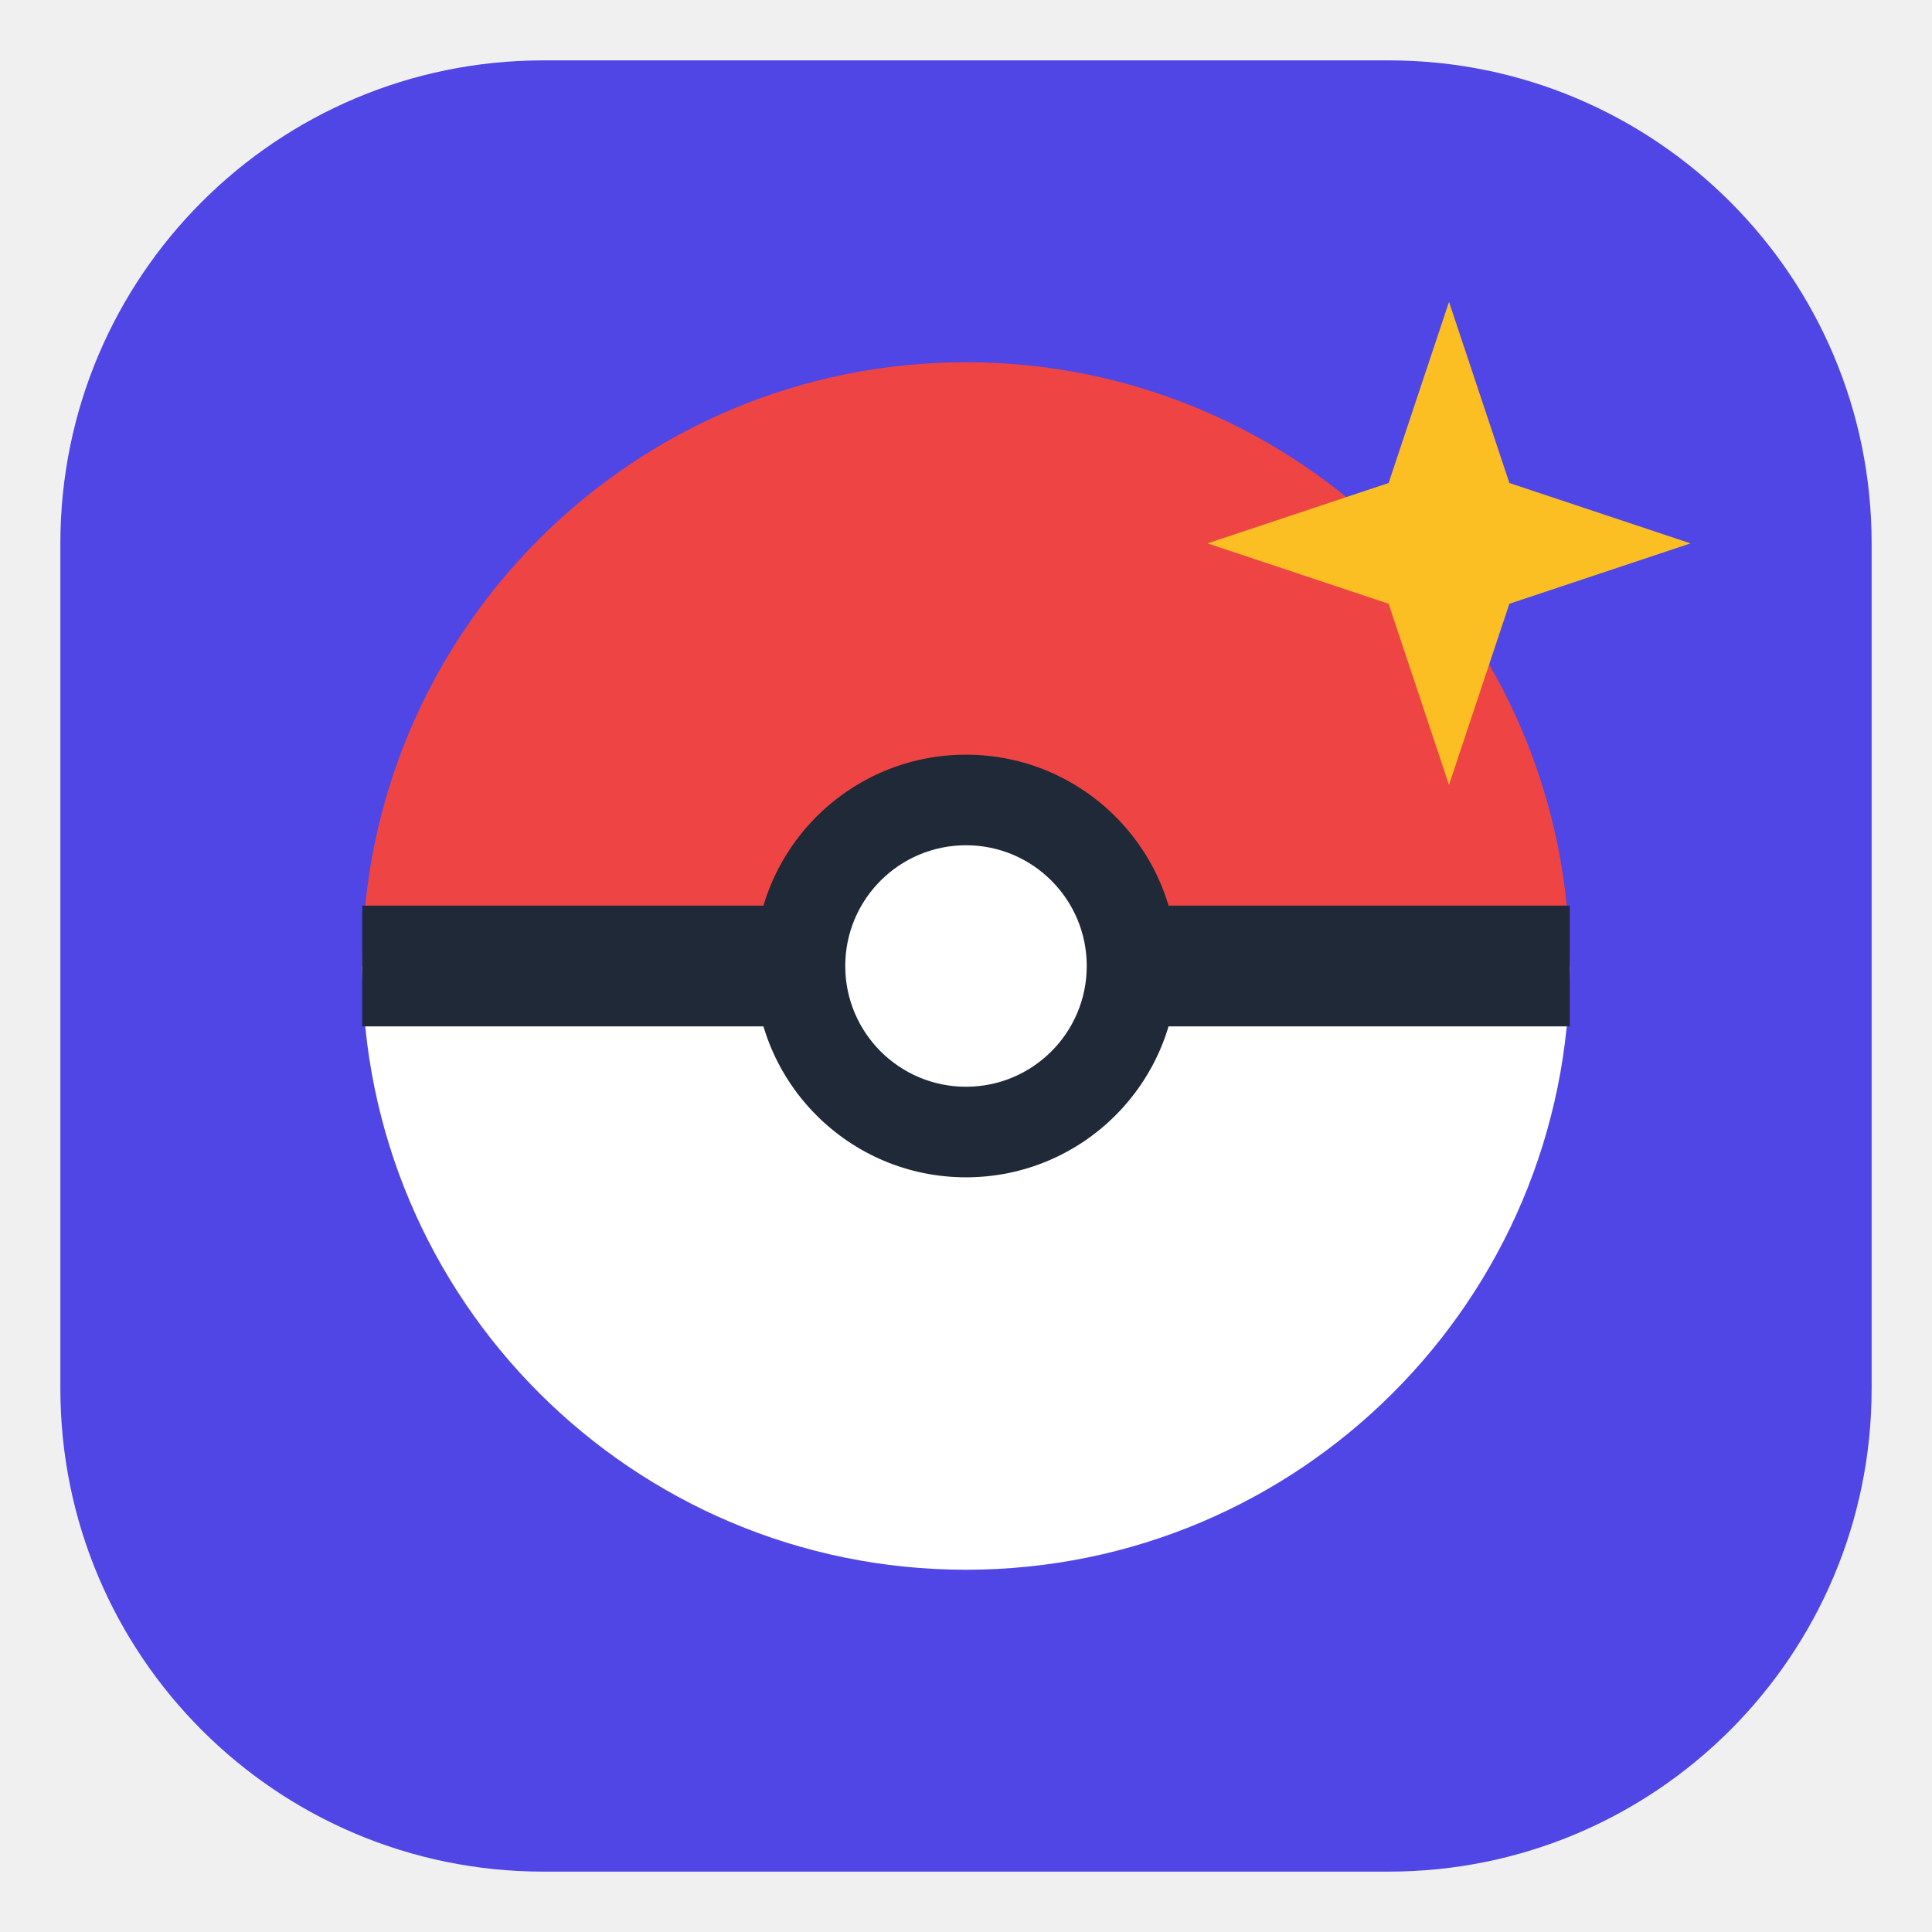
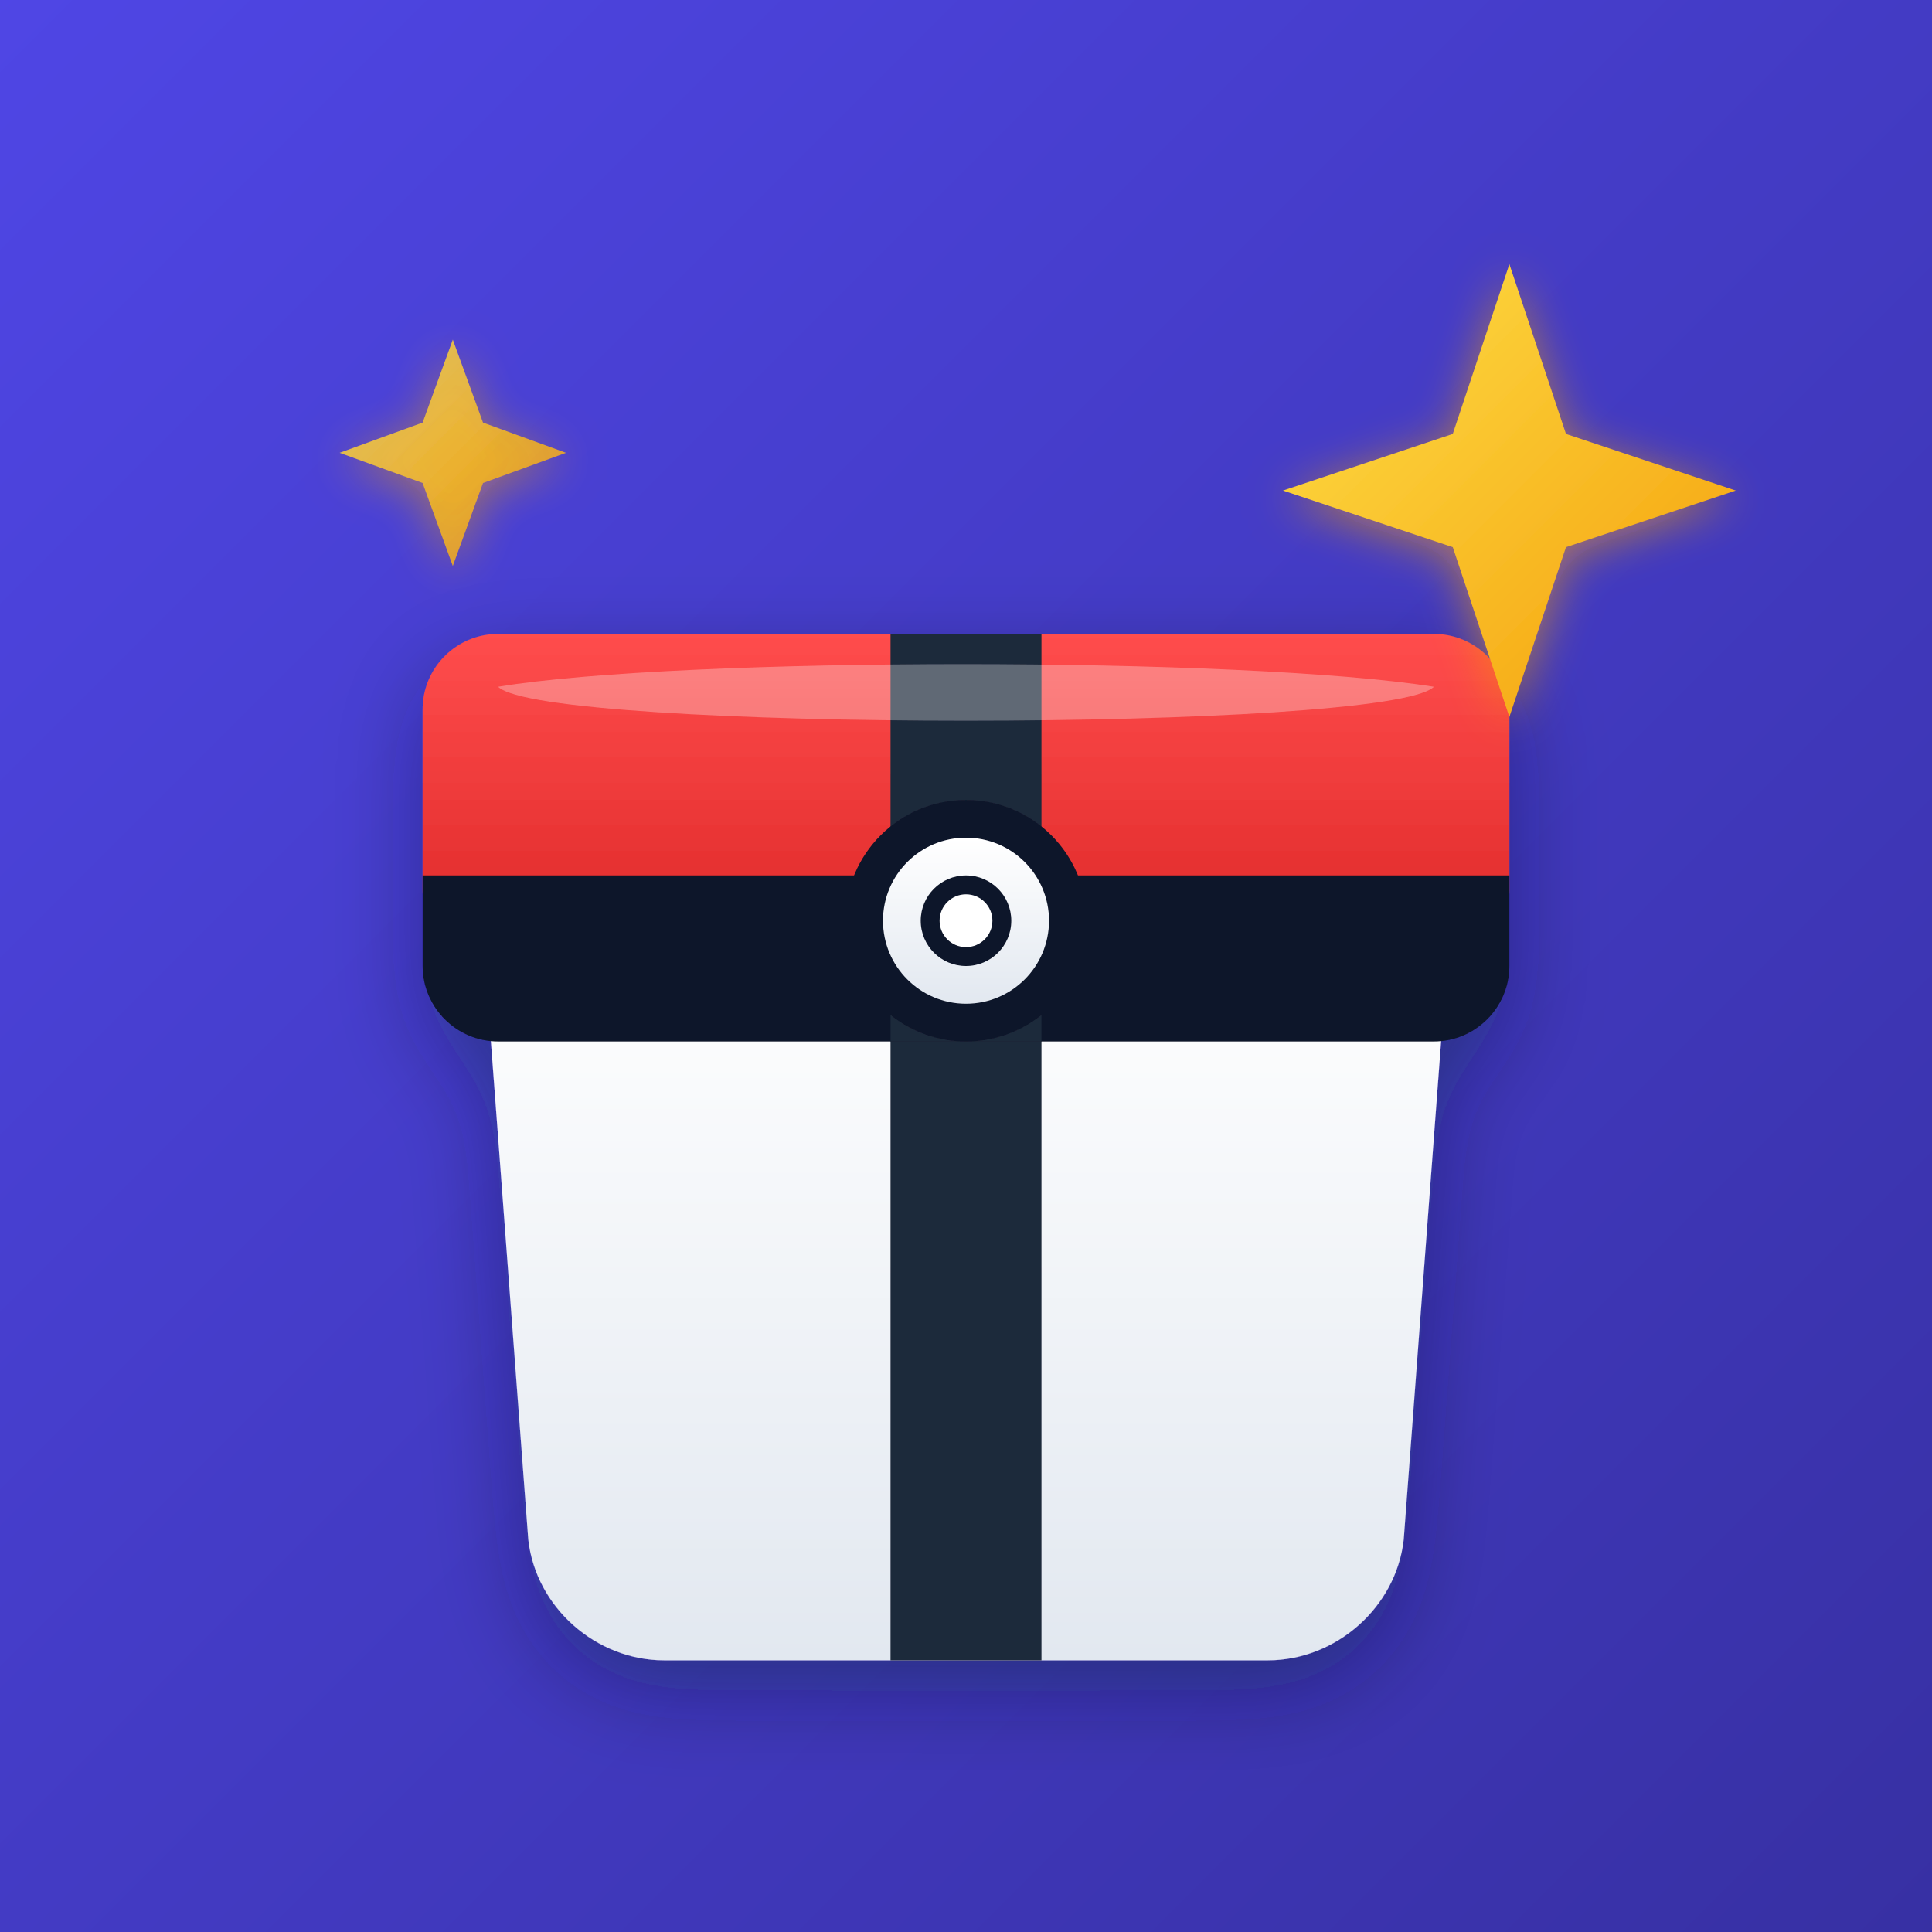
- <svg xmlns="http://www.w3.org/2000/svg" viewBox="0 0 64 64" width="100%" height="100%">
-   <rect x="2" y="2" width="60" height="60" rx="16" fill="#4F46E5" />
-   <path d="M 12 32 A 20 20 0 0 1 52 32 Z" fill="#EF4444" />
-   <path d="M 12 32 A 20 20 0 0 0 52 32 Z" fill="#FFFFFF" />
-   <rect x="12" y="30" width="40" height="4" fill="#1F2937" />
-   <circle cx="32" cy="32" r="7" fill="#1F2937" />
-   <circle cx="32" cy="32" r="4" fill="#FFFFFF" />
-   <path d="M 48 10 L 50 16 L 56 18 L 50 20 L 48 26 L 46 20 L 40 18 L 46 16 Z" fill="#FBBF24" />
+ <svg xmlns="http://www.w3.org/2000/svg" viewBox="0 0 512 512" width="100%" height="100%">
+   <defs>
+     <linearGradient id="bg-grad" x1="0%" y1="0%" x2="100%" y2="100%">
+       <stop offset="0%" stop-color="#4F46E5" />
+       <stop offset="100%" stop-color="#3730A3" />
+     </linearGradient>
+     <linearGradient id="poke-red" x1="0%" y1="0%" x2="0%" y2="100%">
+       <stop offset="0%" stop-color="#FF4D4D" />
+       <stop offset="100%" stop-color="#DC2626" />
+     </linearGradient>
+     <linearGradient id="poke-white" x1="0%" y1="0%" x2="0%" y2="100%">
+       <stop offset="0%" stop-color="#FFFFFF" />
+       <stop offset="100%" stop-color="#E2E8F0" />
+     </linearGradient>
+     <linearGradient id="gold-grad" x1="0%" y1="0%" x2="100%" y2="100%">
+       <stop offset="0%" stop-color="#FDE047" />
+       <stop offset="100%" stop-color="#F59E0B" />
+     </linearGradient>
+     <filter id="drop-shadow" x="-20%" y="-20%" width="140%" height="140%">
+       <feDropShadow dx="0" dy="8" stdDeviation="12" flood-color="#0F172A" flood-opacity="0.35" />
+     </filter>
+     <filter id="sparkle-glow" x="-30%" y="-30%" width="160%" height="160%">
+       <feDropShadow dx="0" dy="2" stdDeviation="6" flood-color="#F59E0B" flood-opacity="0.6" />
+     </filter>
+   </defs>
+   <rect x="0" y="0" width="512" height="512" fill="url(#bg-grad)" />
+   <g filter="url(#drop-shadow)" transform="translate(0, 8)">
+     <path d="M 128 240 L 384 240 L 372 400 C 370 418 354 432 336 432 L 176 432 C 158 432 142 418 140 400 Z" fill="url(#poke-white)" />
+     <rect x="236" y="240" width="40" height="192" fill="#1E293B" />
+     <rect x="112" y="160" width="288" height="88" rx="20" fill="url(#poke-red)" />
+     <path d="M 112 224 L 400 224 L 400 248 C 400 259 391 268 380 268 L 132 268 C 121 268 112 259 112 248 Z" fill="#0F172A" />
+     <rect x="236" y="160" width="40" height="108" fill="#1E293B" />
+     <circle cx="256" cy="236" r="32" fill="#0F172A" />
+     <circle cx="256" cy="236" r="22" fill="url(#poke-white)" />
+     <circle cx="256" cy="236" r="12" fill="#0F172A" />
+     <circle cx="256" cy="236" r="7" fill="#FFFFFF" />
+     <path d="M 132 174 C 180 166 330 166 380 174 C 368 186 144 186 132 174 Z" fill="#FFFFFF" opacity="0.3" />
+   </g>
+   <g filter="url(#sparkle-glow)">
+     <path d="M 400 70 L 415 115 L 460 130 L 415 145 L 400 190 L 385 145 L 340 130 L 385 115 Z" fill="url(#gold-grad)" />
+     <path d="M 120 90 L 128 112 L 150 120 L 128 128 L 120 150 L 112 128 L 90 120 L 112 112 Z" fill="url(#gold-grad)" opacity="0.85" />
+   </g>
</svg>
